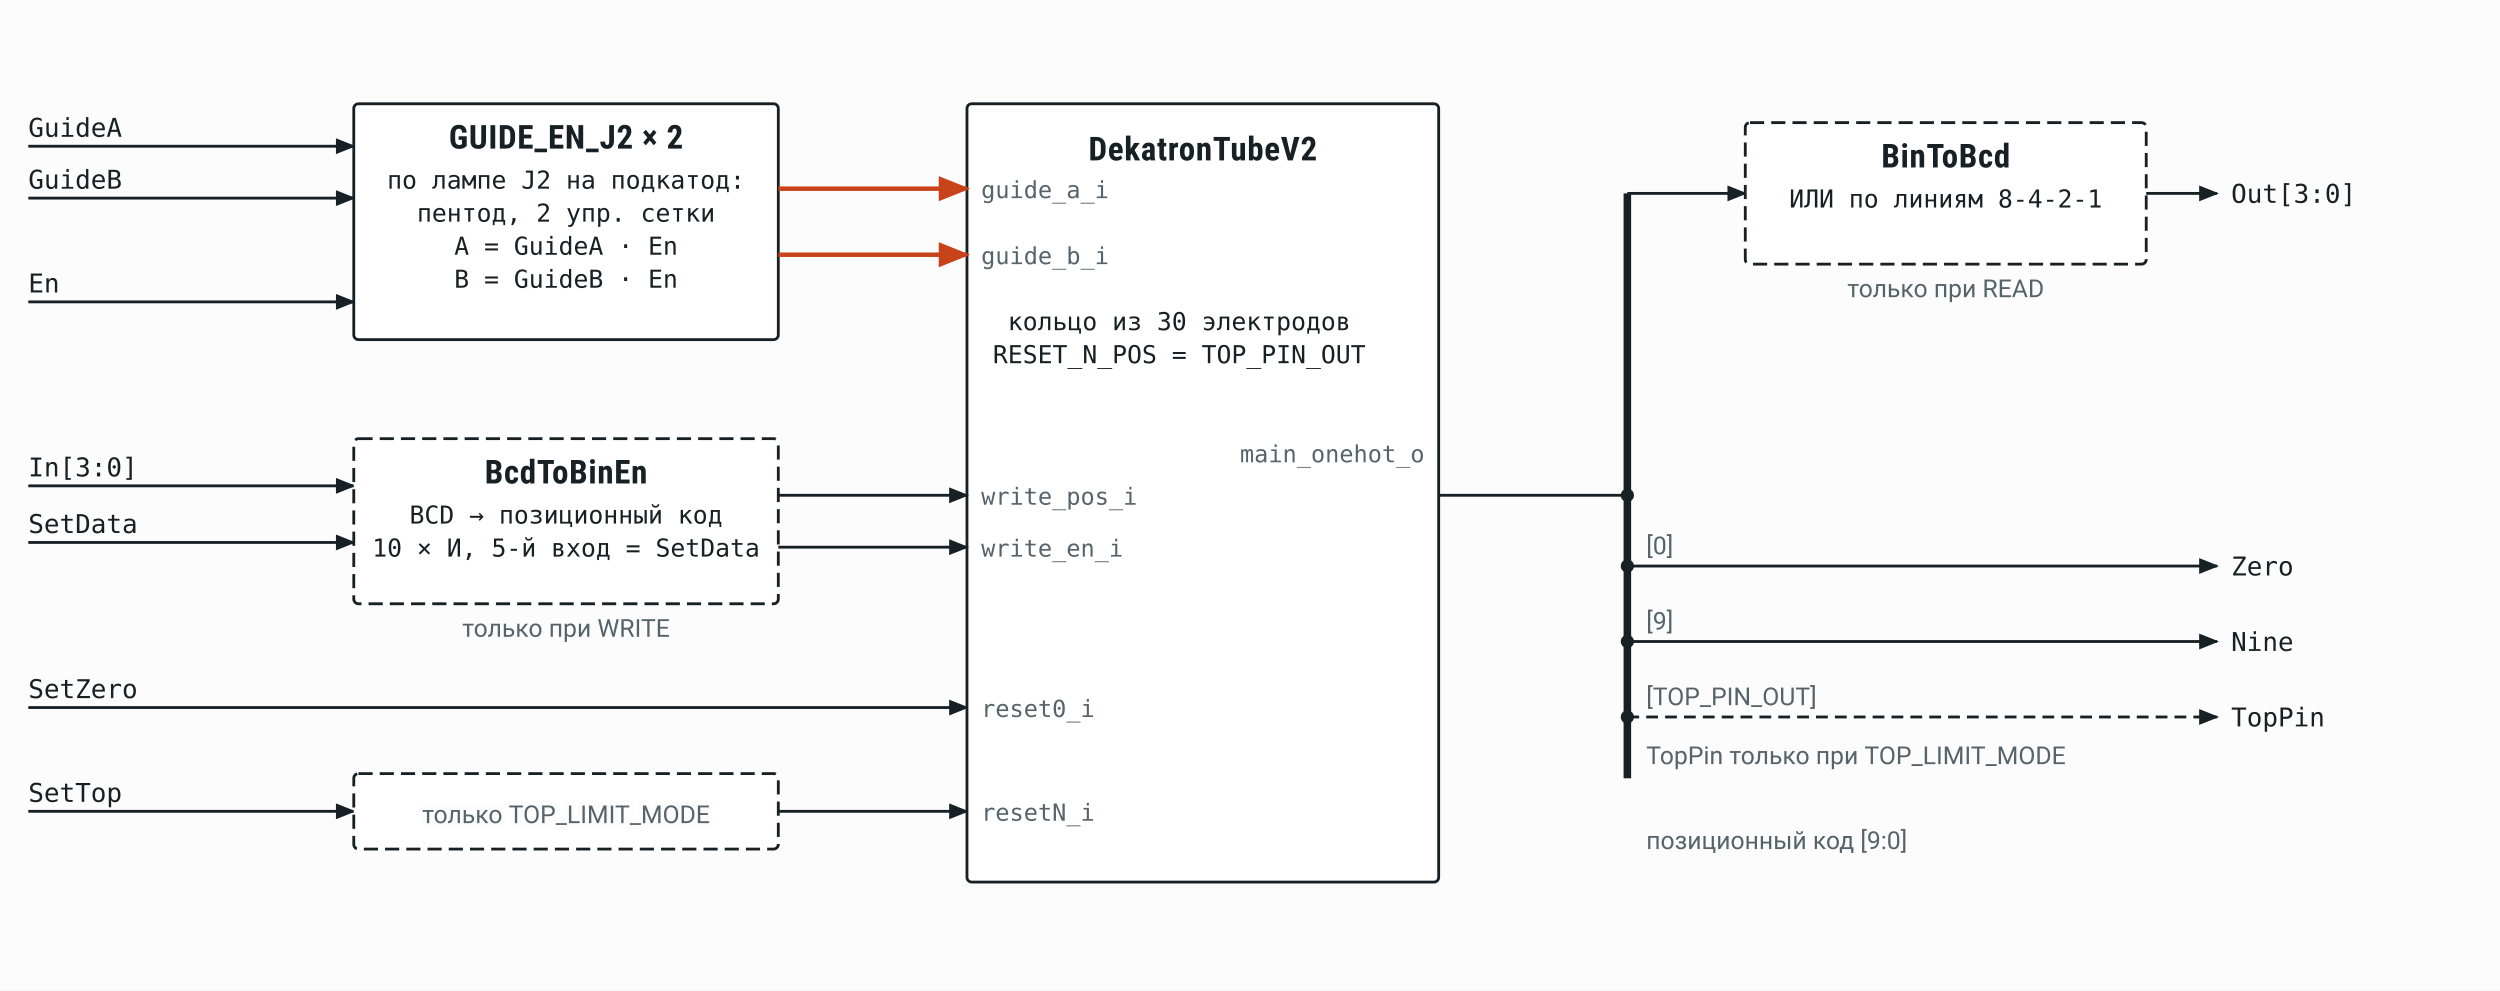
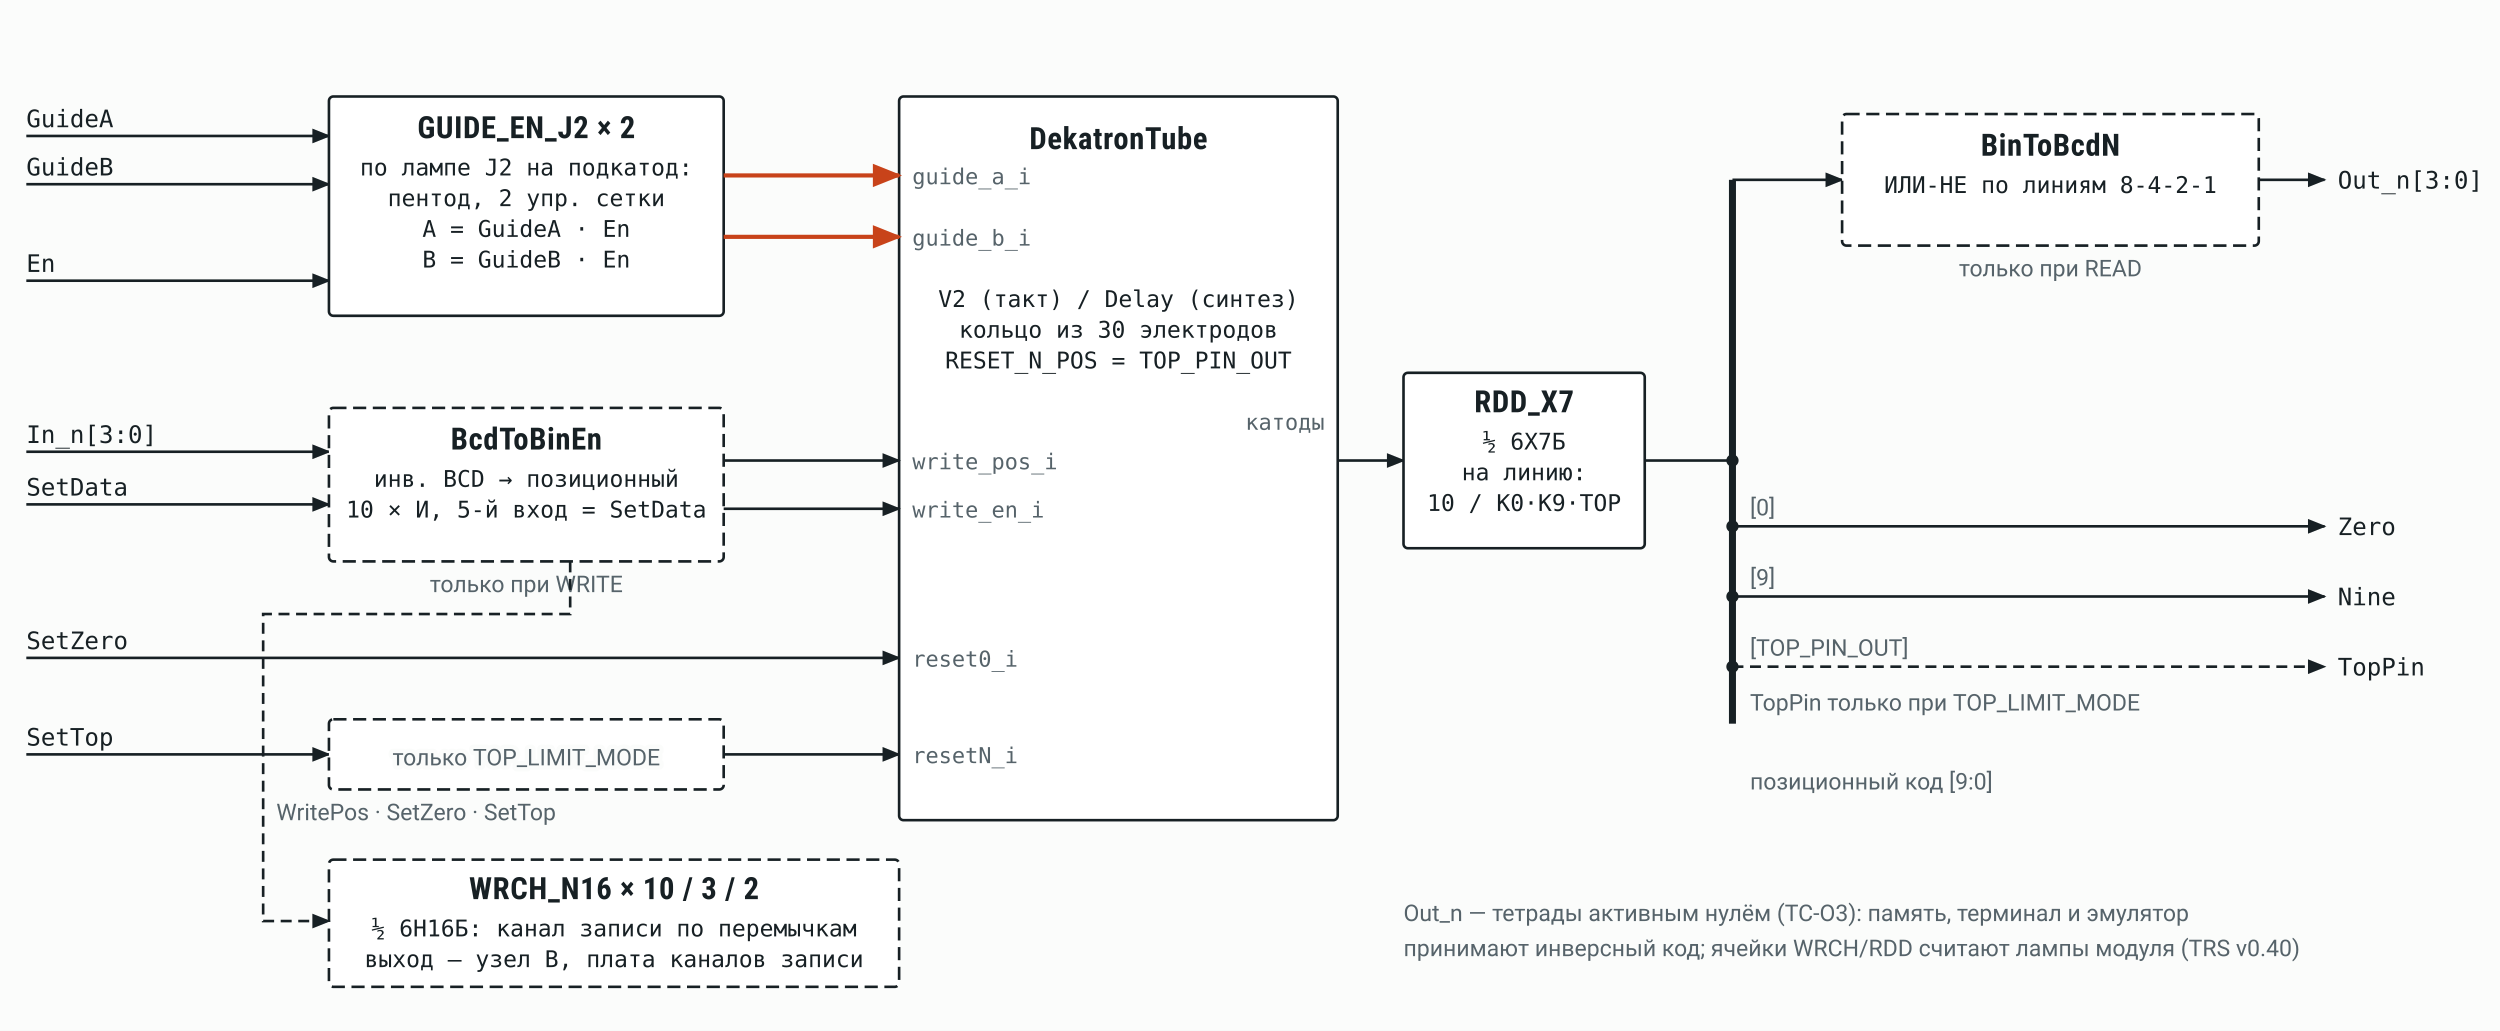
- <svg xmlns="http://www.w3.org/2000/svg" viewBox="0 0 1060 420" width="1060" height="420" class="dg" role="img" aria-label="Декатронный модуль: ключи подкатодов на двух лампах J2, необязательная схема записи, декатрон, необязательная схема чтения и отводы позиций для схемы переноса.">
+ <svg xmlns="http://www.w3.org/2000/svg" viewBox="0 0 1140 470" width="1140" height="470" class="dg" role="img" aria-label="Декатронный модуль: ключи подкатодов на двух лампах J2, необязательная схема записи, каналы записи, декатрон, диоды чтения, необязательная схема чтения (активный ноль) и отводы позиций для схемы переноса.">
  <style>
.dg { color: #172024; display: block; height: auto; color: #172024; }
.dg text { fill: currentColor; font-family: "PT Sans", "Segoe UI", Roboto, Helvetica, Arial, sans-serif; font-size: 11px; }
.dg .tt { font-family: "PT Sans Narrow", "Arial Narrow", "Roboto Condensed", Arial, sans-serif; font-weight: 700; font-size: 14px; letter-spacing: 0.02em; }
.dg .tm { font-family: "JetBrains Mono", "DejaVu Sans Mono", Consolas, "Liberation Mono", monospace; font-size: 10.5px; }
.dg .tl { fill: #56636a; font-size: 11.5px; }
.dg .tp { font-family: "JetBrains Mono", "DejaVu Sans Mono", Consolas, "Liberation Mono", monospace; font-size: 11px; }
.dg .tpi { font-family: "JetBrains Mono", "DejaVu Sans Mono", Consolas, "Liberation Mono", monospace; font-size: 10px; fill: #56636a; }
.dg .tn { fill: #56636a; font-size: 10.5px; }
.dg .tg { font-family: "JetBrains Mono", "DejaVu Sans Mono", Consolas, "Liberation Mono", monospace; font-size: 13px; font-weight: 700; }
.dg .ts { font-family: "JetBrains Mono", "DejaVu Sans Mono", Consolas, "Liberation Mono", monospace; font-size: 11.5px; font-weight: 600; }
.dg .tf { font-family: "PT Sans Narrow", "Arial Narrow", "Roboto Condensed", Arial, sans-serif; font-size: 13px; letter-spacing: 0.03em; fill: #56636a; }
.dg .tk { font-family: "PT Sans Narrow", "Arial Narrow", "Roboto Condensed", Arial, sans-serif; font-weight: 700; font-size: 14px; }
.dg .ti { font-family: "JetBrains Mono", "DejaVu Sans Mono", Consolas, "Liberation Mono", monospace; font-size: 8.5px; fill: #56636a; }
.dg .tnum { font-family: "JetBrains Mono", "DejaVu Sans Mono", Consolas, "Liberation Mono", monospace; font-size: 11px; font-weight: 700; fill: #c8431a; }
.dg .tacc { fill: #c8431a; font-weight: 700; font-size: 11.5px; }
.dg .blk { fill: #ffffff; stroke: currentColor; stroke-width: 1.2; }
.dg .blk-opt { fill: #ffffff; stroke: currentColor; stroke-width: 1.2; stroke-dasharray: 6 3; }
.dg .blk-acc { fill: rgba(200, 67, 26, 0.13); stroke: #c8431a; stroke-width: 1.6; }
.dg .frame { fill: none; stroke: #56636a; stroke-width: 1; stroke-dasharray: 2 4; }
.dg .w { fill: none; stroke: currentColor; stroke-width: 1.2; }
.dg .wd { fill: none; stroke: currentColor; stroke-width: 1.2; stroke-dasharray: 5 3; }
.dg .wacc { fill: none; stroke: #c8431a; stroke-width: 1.9; }
.dg .wbus { fill: none; stroke: currentColor; stroke-width: 3.2; }
.dg .wthin { fill: none; stroke: #56636a; stroke-width: 1; }
.dg .wv { fill: none; stroke: currentColor; stroke-width: 1.6; }
.dg .wvacc { fill: none; stroke: #c8431a; stroke-width: 2.1; }
.dg .grid { stroke: #c6cfcd; stroke-width: 1; }
.dg .ah { fill: currentColor; }
.dg .ahg { fill: #c8431a; }
.dg .ahw { fill: #a4126e; }
.dg .wwarn { fill: none; stroke: #a4126e; stroke-width: 1.8; stroke-dasharray: 6 3; }
.dg .twarn { fill: #a4126e; font-weight: 700; font-size: 11.5px; }
.dg .tl, .dg .tn, .dg .tacc, .dg .twarn { paint-order: stroke; stroke: #fbfcfb; stroke-width: 4px; stroke-linejoin: round; }
.dg .dot { fill: currentColor; }
.dg .dot-acc { fill: #c8431a; }
.dg .inv { fill: #ffffff; stroke: currentColor; stroke-width: 1.2; }
.dg .st { fill: #ffffff; stroke: currentColor; stroke-width: 1.3; }
.dg .st-acc { fill: rgba(200, 67, 26, 0.13); stroke: #c8431a; stroke-width: 1.9; }
.dg .st-dim { fill: #e3e9e8; stroke: #56636a; stroke-width: 1.1; stroke-dasharray: 4 3; }
.dg .anode { fill: #e3e9e8; stroke: #56636a; stroke-width: 1; }
.dg .kmain { fill: #ffffff; stroke: currentColor; stroke-width: 1.4; }
.dg .kga { fill: #ffffff; stroke: currentColor; stroke-width: 1.2; }
.dg .kgb { fill: #56636a; }
.dg .lit { fill: #c8431a; stroke: #c8431a; }
.dg .halo { fill: rgba(200, 67, 26, 0.13); }
.dg .tgt { fill: none; stroke: #c8431a; stroke-width: 1.3; stroke-dasharray: 3 3; }
.dg .seg { fill: #ffffff; stroke: currentColor; stroke-width: 1.1; }
.dg .seg-acc { fill: rgba(200, 67, 26, 0.13); stroke: #c8431a; stroke-width: 1.4; }
.dg .seg-off { fill: #e3e9e8; stroke: #56636a; stroke-width: 1; }
</style>
-   <rect x="0" y="0" width="1060" height="420" fill="#fbfcfb" />
+   <rect x="0" y="0" width="1140" height="470" fill="#fbfcfb" />
  <defs>
    <marker id="module-a" viewBox="0 0 10 10" refX="9" refY="5" markerWidth="7" markerHeight="7" orient="auto-start-reverse">
      <path d="M0,1 L10,5 L0,9 z" fill="#172024" stroke="none" stroke-width="0" class="ah" />
    </marker>
    <marker id="module-ag" viewBox="0 0 10 10" refX="9" refY="5" markerWidth="7" markerHeight="7" orient="auto-start-reverse">
      <path d="M0,1 L10,5 L0,9 z" fill="#c8431a" stroke="none" stroke-width="0" class="ahg" />
    </marker>
    <marker id="module-aw" viewBox="0 0 10 10" refX="9" refY="5" markerWidth="7" markerHeight="7" orient="auto-start-reverse">
      <path d="M0,1 L10,5 L0,9 z" fill="#a4126e" stroke="none" stroke-width="0" class="ahw" />
    </marker>
  </defs>
  <g transform="translate(0,0)">
    <text x="12" y="58" fill="#172024" font-size="11" font-family="sans-serif" class="tp" text-anchor="start">GuideA</text>
    <polyline points="12,62 150,62" fill="none" stroke="#172024" stroke-width="1.2" class="w" marker-end="url(#module-a)" />
    <text x="12" y="80" fill="#172024" font-size="11" font-family="sans-serif" class="tp" text-anchor="start">GuideB</text>
    <polyline points="12,84 150,84" fill="none" stroke="#172024" stroke-width="1.2" class="w" marker-end="url(#module-a)" />
    <text x="12" y="124" fill="#172024" font-size="11" font-family="sans-serif" class="tp" text-anchor="start">En</text>
    <polyline points="12,128 150,128" fill="none" stroke="#172024" stroke-width="1.2" class="w" marker-end="url(#module-a)" />
    <rect x="150" y="44" width="180" height="100" rx="2" fill="#ffffff" stroke="#172024" stroke-width="1.2" class="blk" />
    <text x="240" y="63" fill="#172024" font-size="14" font-family="sans-serif" class="tt" text-anchor="middle">GUIDE_EN_J2 × 2</text>
    <text x="240" y="80" fill="#172024" font-size="11" font-family="sans-serif" class="tm" text-anchor="middle">по лампе J2 на подкатод:</text>
    <text x="240" y="94" fill="#172024" font-size="11" font-family="sans-serif" class="tm" text-anchor="middle">пентод, 2 упр. сетки</text>
    <text x="240" y="108" fill="#172024" font-size="11" font-family="sans-serif" class="tm" text-anchor="middle">A = GuideA · En</text>
    <text x="240" y="122" fill="#172024" font-size="11" font-family="sans-serif" class="tm" text-anchor="middle">B = GuideB · En</text>
-     <text x="12" y="202" fill="#172024" font-size="11" font-family="sans-serif" class="tp" text-anchor="start">In[3:0]</text>
+     <text x="12" y="202" fill="#172024" font-size="11" font-family="sans-serif" class="tp" text-anchor="start">In_n[3:0]</text>
    <polyline points="12,206 150,206" fill="none" stroke="#172024" stroke-width="1.2" class="w" marker-end="url(#module-a)" />
    <text x="12" y="226" fill="#172024" font-size="11" font-family="sans-serif" class="tp" text-anchor="start">SetData</text>
    <polyline points="12,230 150,230" fill="none" stroke="#172024" stroke-width="1.2" class="w" marker-end="url(#module-a)" />
    <rect x="150" y="186" width="180" height="70" rx="2" fill="#ffffff" stroke="#172024" stroke-width="1.2" class="blk-opt" />
    <text x="240" y="205" fill="#172024" font-size="14" font-family="sans-serif" class="tt" text-anchor="middle">BcdToBinEn</text>
-     <text x="240" y="222" fill="#172024" font-size="11" font-family="sans-serif" class="tm" text-anchor="middle">BCD → позиционный код</text>
+     <text x="240" y="222" fill="#172024" font-size="11" font-family="sans-serif" class="tm" text-anchor="middle">инв. BCD → позиционный</text>
    <text x="240" y="236" fill="#172024" font-size="11" font-family="sans-serif" class="tm" text-anchor="middle">10 × И, 5-й вход = SetData</text>
    <text x="240" y="270" fill="#56636a" font-size="10.5" font-family="sans-serif" class="tn" text-anchor="middle">только при WRITE</text>
    <text x="12" y="296" fill="#172024" font-size="11" font-family="sans-serif" class="tp" text-anchor="start">SetZero</text>
    <polyline points="12,300 410,300" fill="none" stroke="#172024" stroke-width="1.2" class="w" marker-end="url(#module-a)" />
    <text x="12" y="340" fill="#172024" font-size="11" font-family="sans-serif" class="tp" text-anchor="start">SetTop</text>
    <polyline points="12,344 150,344" fill="none" stroke="#172024" stroke-width="1.2" class="w" marker-end="url(#module-a)" />
    <rect x="150" y="328" width="180" height="32" rx="2" fill="#ffffff" stroke="#172024" stroke-width="1.2" class="blk-opt" />
    <text x="240" y="349" fill="#56636a" font-size="10.5" font-family="sans-serif" class="tn" text-anchor="middle">только TOP_LIMIT_MODE</text>
    <polyline points="330,344 410,344" fill="none" stroke="#172024" stroke-width="1.2" class="w" marker-end="url(#module-a)" />
+     <rect x="150" y="392" width="260" height="58" rx="2" fill="#ffffff" stroke="#172024" stroke-width="1.2" class="blk-opt" />
+     <text x="280" y="410" fill="#172024" font-size="14" font-family="sans-serif" class="tt" text-anchor="middle">WRCH_N16 × 10 / 3 / 2</text>
+     <text x="280" y="427" fill="#172024" font-size="11" font-family="sans-serif" class="tm" text-anchor="middle">½ 6Н16Б: канал записи по перемычкам</text>
+     <text x="280" y="441" fill="#172024" font-size="11" font-family="sans-serif" class="tm" text-anchor="middle">выход — узел B, плата каналов записи</text>
+     <polyline points="260,256 260,280 120,280 120,420 150,420" fill="none" stroke="#172024" stroke-width="1.2" stroke-dasharray="5 3" class="wd" marker-end="url(#module-a)" />
+     <text x="126" y="374" fill="#56636a" font-size="10.5" font-family="sans-serif" class="tn" text-anchor="start">WritePos · SetZero · SetTop</text>
    <rect x="410" y="44" width="200" height="330" rx="2" fill="#ffffff" stroke="#172024" stroke-width="1.2" class="blk" />
-     <text x="510" y="68" fill="#172024" font-size="14" font-family="sans-serif" class="tt" text-anchor="middle">DekatronTubeV2</text>
-     <text x="500" y="140" fill="#172024" font-size="11" font-family="sans-serif" class="tm" text-anchor="middle">кольцо из 30 электродов</text>
-     <text x="500" y="154" fill="#172024" font-size="11" font-family="sans-serif" class="tm" text-anchor="middle">RESET_N_POS = TOP_PIN_OUT</text>
+     <text x="510" y="68" fill="#172024" font-size="14" font-family="sans-serif" class="tt" text-anchor="middle">DekatronTube</text>
+     <text x="510" y="140" fill="#172024" font-size="11" font-family="sans-serif" class="tm" text-anchor="middle">V2 (такт) / Delay (синтез)</text>
+     <text x="510" y="154" fill="#172024" font-size="11" font-family="sans-serif" class="tm" text-anchor="middle">кольцо из 30 электродов</text>
+     <text x="510" y="168" fill="#172024" font-size="11" font-family="sans-serif" class="tm" text-anchor="middle">RESET_N_POS = TOP_PIN_OUT</text>
    <polyline points="330,80 410,80" fill="none" stroke="#c8431a" stroke-width="1.9" class="wacc" marker-end="url(#module-ag)" />
    <text x="416" y="84" fill="#56636a" font-size="10" font-family="sans-serif" class="tpi" text-anchor="start">guide_a_i</text>
    <polyline points="330,108 410,108" fill="none" stroke="#c8431a" stroke-width="1.9" class="wacc" marker-end="url(#module-ag)" />
    <text x="416" y="112" fill="#56636a" font-size="10" font-family="sans-serif" class="tpi" text-anchor="start">guide_b_i</text>
    <polyline points="330,210 410,210" fill="none" stroke="#172024" stroke-width="1.2" class="w" marker-end="url(#module-a)" />
    <text x="416" y="214" fill="#56636a" font-size="10" font-family="sans-serif" class="tpi" text-anchor="start">write_pos_i</text>
    <polyline points="330,232 410,232" fill="none" stroke="#172024" stroke-width="1.2" class="w" marker-end="url(#module-a)" />
    <text x="416" y="236" fill="#56636a" font-size="10" font-family="sans-serif" class="tpi" text-anchor="start">write_en_i</text>
    <text x="416" y="304" fill="#56636a" font-size="10" font-family="sans-serif" class="tpi" text-anchor="start">reset0_i</text>
    <text x="416" y="348" fill="#56636a" font-size="10" font-family="sans-serif" class="tpi" text-anchor="start">resetN_i</text>
-     <text x="604" y="196" fill="#56636a" font-size="10" font-family="sans-serif" class="tpi" text-anchor="end">main_onehot_o</text>
-     <polyline points="610,210 690,210" fill="none" stroke="#172024" stroke-width="1.2" class="w" />
-     <circle cx="690" cy="210" r="2.8" fill="#172024" stroke="none" stroke-width="0" class="dot" />
-     <polyline points="690,82 690,330" fill="none" stroke="#172024" stroke-width="3.2" class="wbus" />
-     <text x="698" y="360" fill="#56636a" font-size="10.5" font-family="sans-serif" class="tn" text-anchor="start">позиционный код [9:0]</text>
-     <polyline points="690,82 740,82" fill="none" stroke="#172024" stroke-width="1.2" class="w" marker-end="url(#module-a)" />
-     <rect x="740" y="52" width="170" height="60" rx="2" fill="#ffffff" stroke="#172024" stroke-width="1.2" class="blk-opt" />
-     <text x="825" y="71" fill="#172024" font-size="14" font-family="sans-serif" class="tt" text-anchor="middle">BinToBcd</text>
-     <text x="825" y="88" fill="#172024" font-size="11" font-family="sans-serif" class="tm" text-anchor="middle">ИЛИ по линиям 8-4-2-1</text>
-     <text x="825" y="126" fill="#56636a" font-size="10.5" font-family="sans-serif" class="tn" text-anchor="middle">только при READ</text>
-     <polyline points="910,82 940,82" fill="none" stroke="#172024" stroke-width="1.2" class="w" marker-end="url(#module-a)" />
-     <text x="946" y="86" fill="#172024" font-size="11" font-family="sans-serif" class="tp" text-anchor="start">Out[3:0]</text>
-     <polyline points="690,240 940,240" fill="none" stroke="#172024" stroke-width="1.2" class="w" marker-end="url(#module-a)" />
-     <circle cx="690" cy="240" r="2.8" fill="#172024" stroke="none" stroke-width="0" class="dot" />
-     <text x="698" y="235" fill="#56636a" font-size="10.5" font-family="sans-serif" class="tn" text-anchor="start">[0]</text>
-     <text x="946" y="244" fill="#172024" font-size="11" font-family="sans-serif" class="tp" text-anchor="start">Zero</text>
-     <polyline points="690,272 940,272" fill="none" stroke="#172024" stroke-width="1.2" class="w" marker-end="url(#module-a)" />
-     <circle cx="690" cy="272" r="2.8" fill="#172024" stroke="none" stroke-width="0" class="dot" />
-     <text x="698" y="267" fill="#56636a" font-size="10.5" font-family="sans-serif" class="tn" text-anchor="start">[9]</text>
-     <text x="946" y="276" fill="#172024" font-size="11" font-family="sans-serif" class="tp" text-anchor="start">Nine</text>
-     <polyline points="690,304 940,304" fill="none" stroke="#172024" stroke-width="1.2" stroke-dasharray="5 3" class="wd" marker-end="url(#module-a)" />
-     <circle cx="690" cy="304" r="2.8" fill="#172024" stroke="none" stroke-width="0" class="dot" />
-     <text x="698" y="299" fill="#56636a" font-size="10.5" font-family="sans-serif" class="tn" text-anchor="start">[TOP_PIN_OUT]</text>
-     <text x="946" y="308" fill="#172024" font-size="11" font-family="sans-serif" class="tp" text-anchor="start">TopPin</text>
-     <text x="698" y="324" fill="#56636a" font-size="10.5" font-family="sans-serif" class="tn" text-anchor="start">TopPin только при TOP_LIMIT_MODE</text>
+     <text x="604" y="196" fill="#56636a" font-size="10" font-family="sans-serif" class="tpi" text-anchor="end">катоды</text>
+     <polyline points="610,210 640,210" fill="none" stroke="#172024" stroke-width="1.2" class="w" marker-end="url(#module-a)" />
+     <rect x="640" y="170" width="110" height="80" rx="2" fill="#ffffff" stroke="#172024" stroke-width="1.2" class="blk" />
+     <text x="695" y="188" fill="#172024" font-size="14" font-family="sans-serif" class="tt" text-anchor="middle">RDD_X7</text>
+     <text x="695" y="205" fill="#172024" font-size="11" font-family="sans-serif" class="tm" text-anchor="middle">½ 6Х7Б</text>
+     <text x="695" y="219" fill="#172024" font-size="11" font-family="sans-serif" class="tm" text-anchor="middle">на линию:</text>
+     <text x="695" y="233" fill="#172024" font-size="11" font-family="sans-serif" class="tm" text-anchor="middle">10 / K0·K9·TOP</text>
+     <polyline points="750,210 790,210" fill="none" stroke="#172024" stroke-width="1.2" class="w" />
+     <circle cx="790" cy="210" r="2.8" fill="#172024" stroke="none" stroke-width="0" class="dot" />
+     <polyline points="790,82 790,330" fill="none" stroke="#172024" stroke-width="3.2" class="wbus" />
+     <text x="798" y="360" fill="#56636a" font-size="10.5" font-family="sans-serif" class="tn" text-anchor="start">позиционный код [9:0]</text>
+     <polyline points="790,82 840,82" fill="none" stroke="#172024" stroke-width="1.2" class="w" marker-end="url(#module-a)" />
+     <rect x="840" y="52" width="190" height="60" rx="2" fill="#ffffff" stroke="#172024" stroke-width="1.2" class="blk-opt" />
+     <text x="935" y="71" fill="#172024" font-size="14" font-family="sans-serif" class="tt" text-anchor="middle">BinToBcdN</text>
+     <text x="935" y="88" fill="#172024" font-size="11" font-family="sans-serif" class="tm" text-anchor="middle">ИЛИ-НЕ по линиям 8-4-2-1</text>
+     <text x="935" y="126" fill="#56636a" font-size="10.5" font-family="sans-serif" class="tn" text-anchor="middle">только при READ</text>
+     <polyline points="1030,82 1060,82" fill="none" stroke="#172024" stroke-width="1.2" class="w" marker-end="url(#module-a)" />
+     <text x="1066" y="86" fill="#172024" font-size="11" font-family="sans-serif" class="tp" text-anchor="start">Out_n[3:0]</text>
+     <polyline points="790,240 1060,240" fill="none" stroke="#172024" stroke-width="1.2" class="w" marker-end="url(#module-a)" />
+     <circle cx="790" cy="240" r="2.8" fill="#172024" stroke="none" stroke-width="0" class="dot" />
+     <text x="798" y="235" fill="#56636a" font-size="10.5" font-family="sans-serif" class="tn" text-anchor="start">[0]</text>
+     <text x="1066" y="244" fill="#172024" font-size="11" font-family="sans-serif" class="tp" text-anchor="start">Zero</text>
+     <polyline points="790,272 1060,272" fill="none" stroke="#172024" stroke-width="1.2" class="w" marker-end="url(#module-a)" />
+     <circle cx="790" cy="272" r="2.8" fill="#172024" stroke="none" stroke-width="0" class="dot" />
+     <text x="798" y="267" fill="#56636a" font-size="10.5" font-family="sans-serif" class="tn" text-anchor="start">[9]</text>
+     <text x="1066" y="276" fill="#172024" font-size="11" font-family="sans-serif" class="tp" text-anchor="start">Nine</text>
+     <polyline points="790,304 1060,304" fill="none" stroke="#172024" stroke-width="1.2" stroke-dasharray="5 3" class="wd" marker-end="url(#module-a)" />
+     <circle cx="790" cy="304" r="2.8" fill="#172024" stroke="none" stroke-width="0" class="dot" />
+     <text x="798" y="299" fill="#56636a" font-size="10.5" font-family="sans-serif" class="tn" text-anchor="start">[TOP_PIN_OUT]</text>
+     <text x="1066" y="308" fill="#172024" font-size="11" font-family="sans-serif" class="tp" text-anchor="start">TopPin</text>
+     <text x="798" y="324" fill="#56636a" font-size="10.5" font-family="sans-serif" class="tn" text-anchor="start">TopPin только при TOP_LIMIT_MODE</text>
+     <text x="640" y="420" fill="#56636a" font-size="10.5" font-family="sans-serif" class="tn" text-anchor="start">Out_n — тетрады активным нулём (TC-O3): память, терминал и эмулятор</text>
+     <text x="640" y="436" fill="#56636a" font-size="10.5" font-family="sans-serif" class="tn" text-anchor="start">принимают инверсный код; ячейки WRCH/RDD считают лампы модуля (TRS v0.40)</text>
  </g>
</svg>
